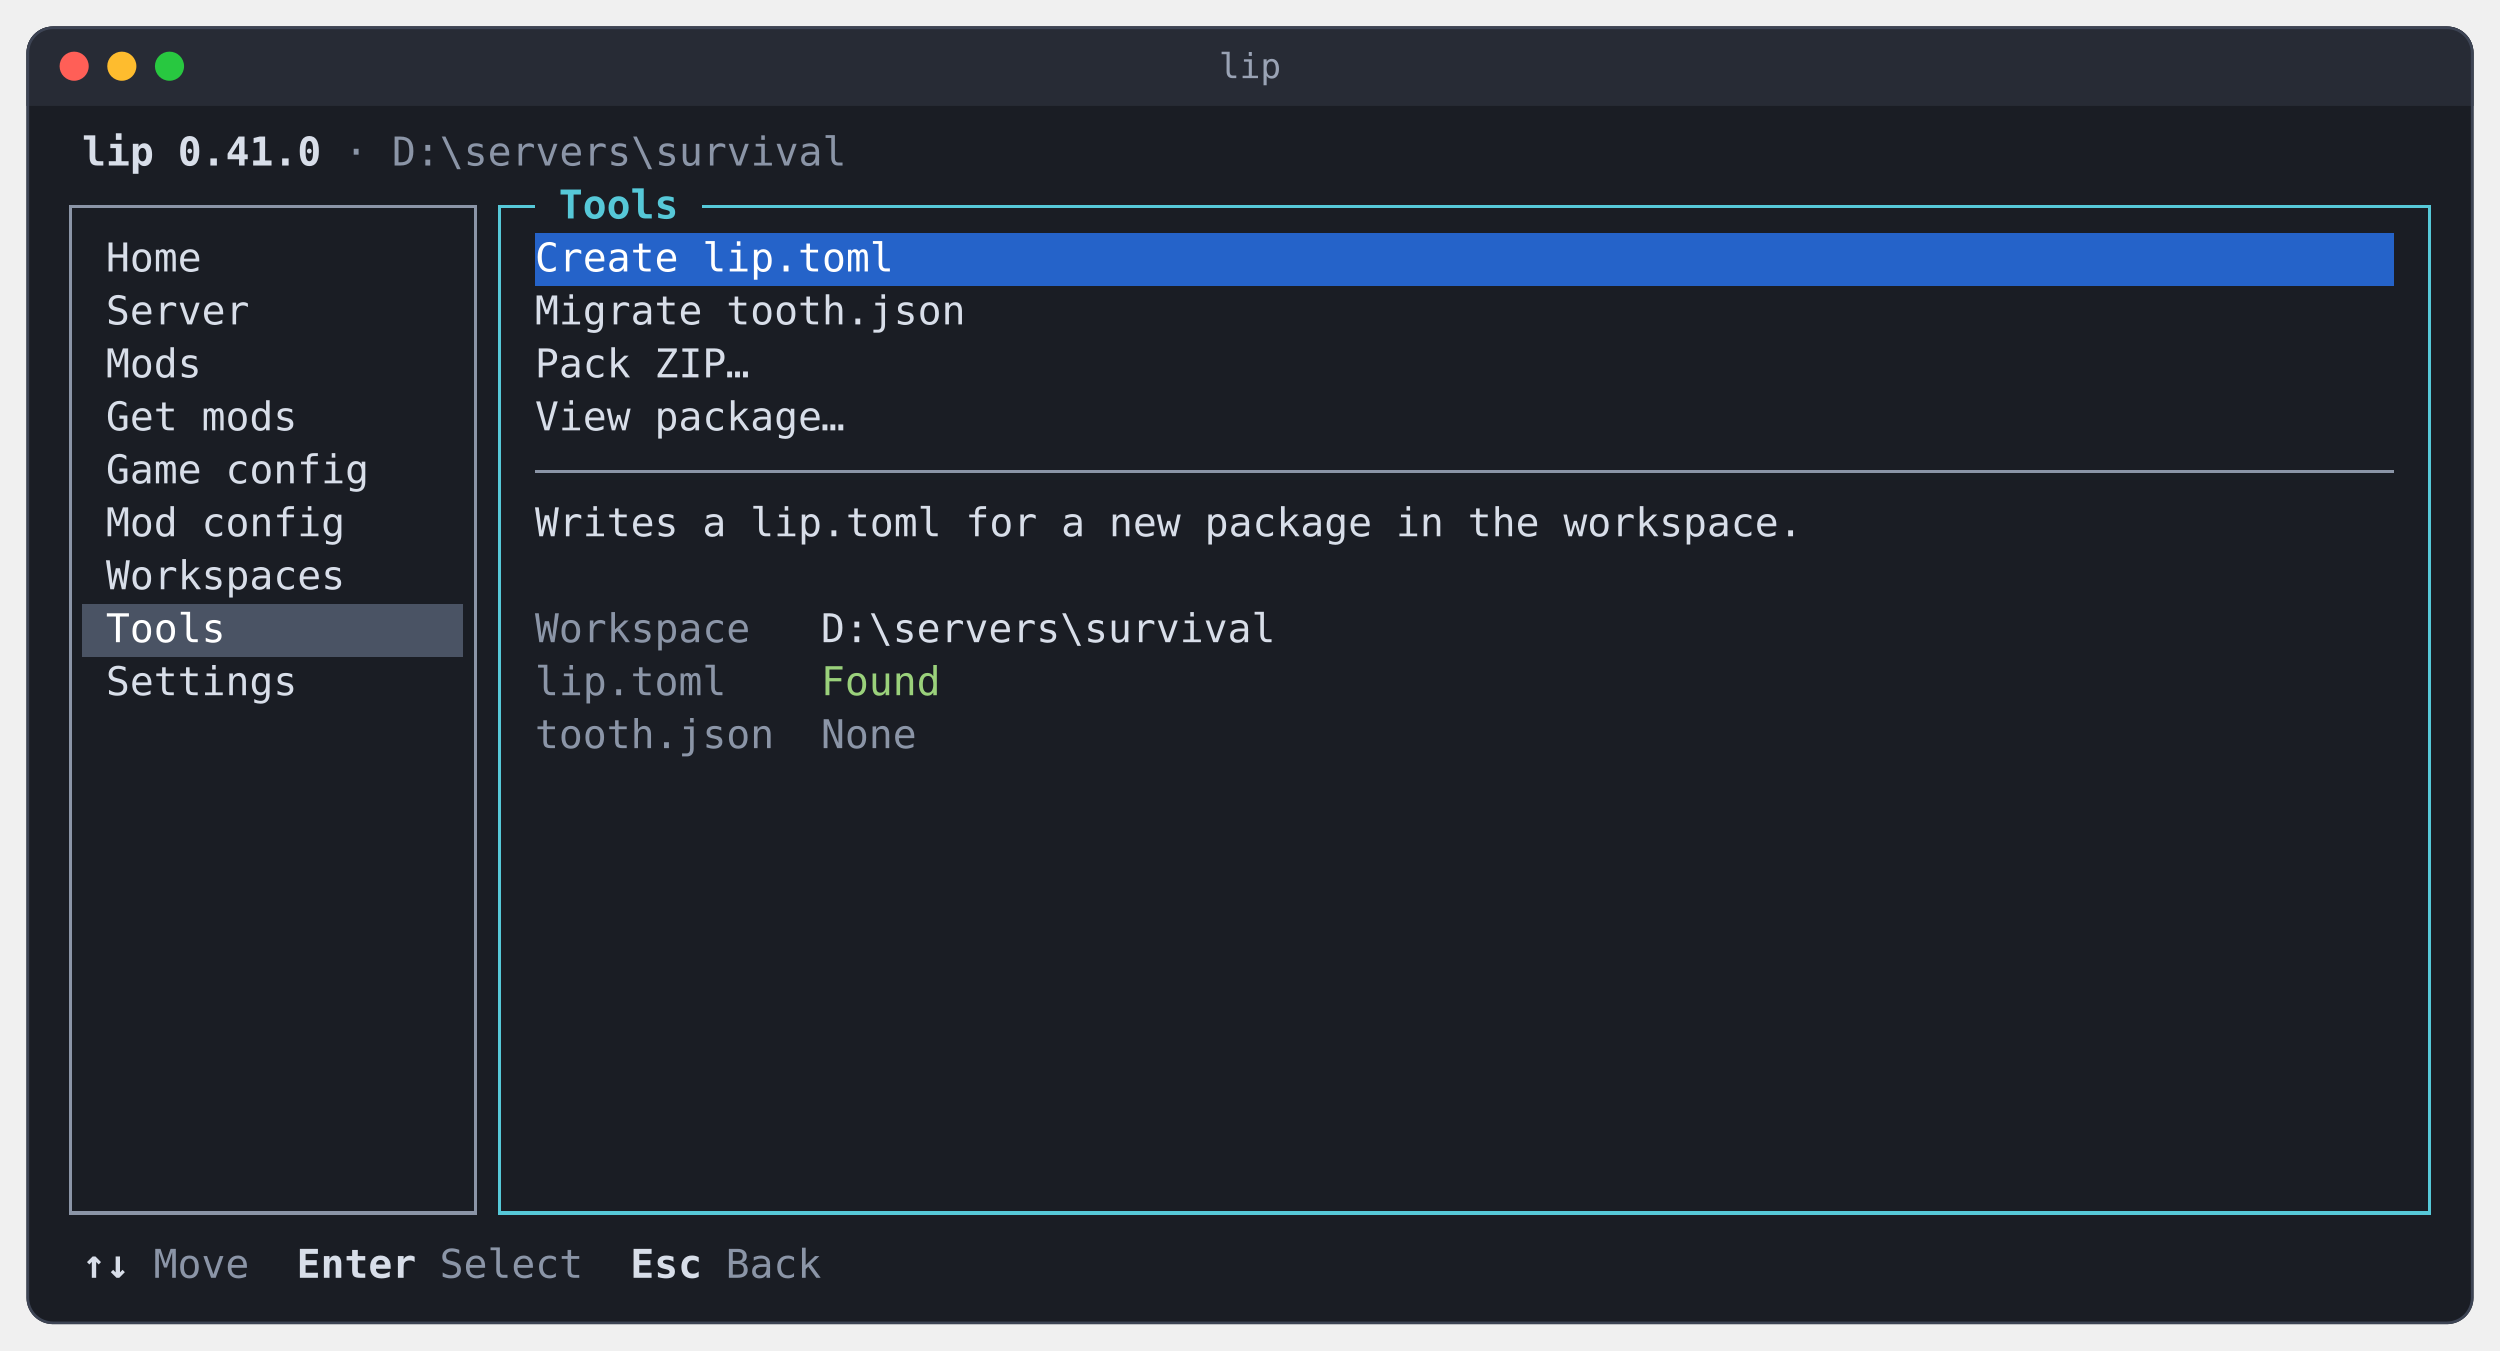
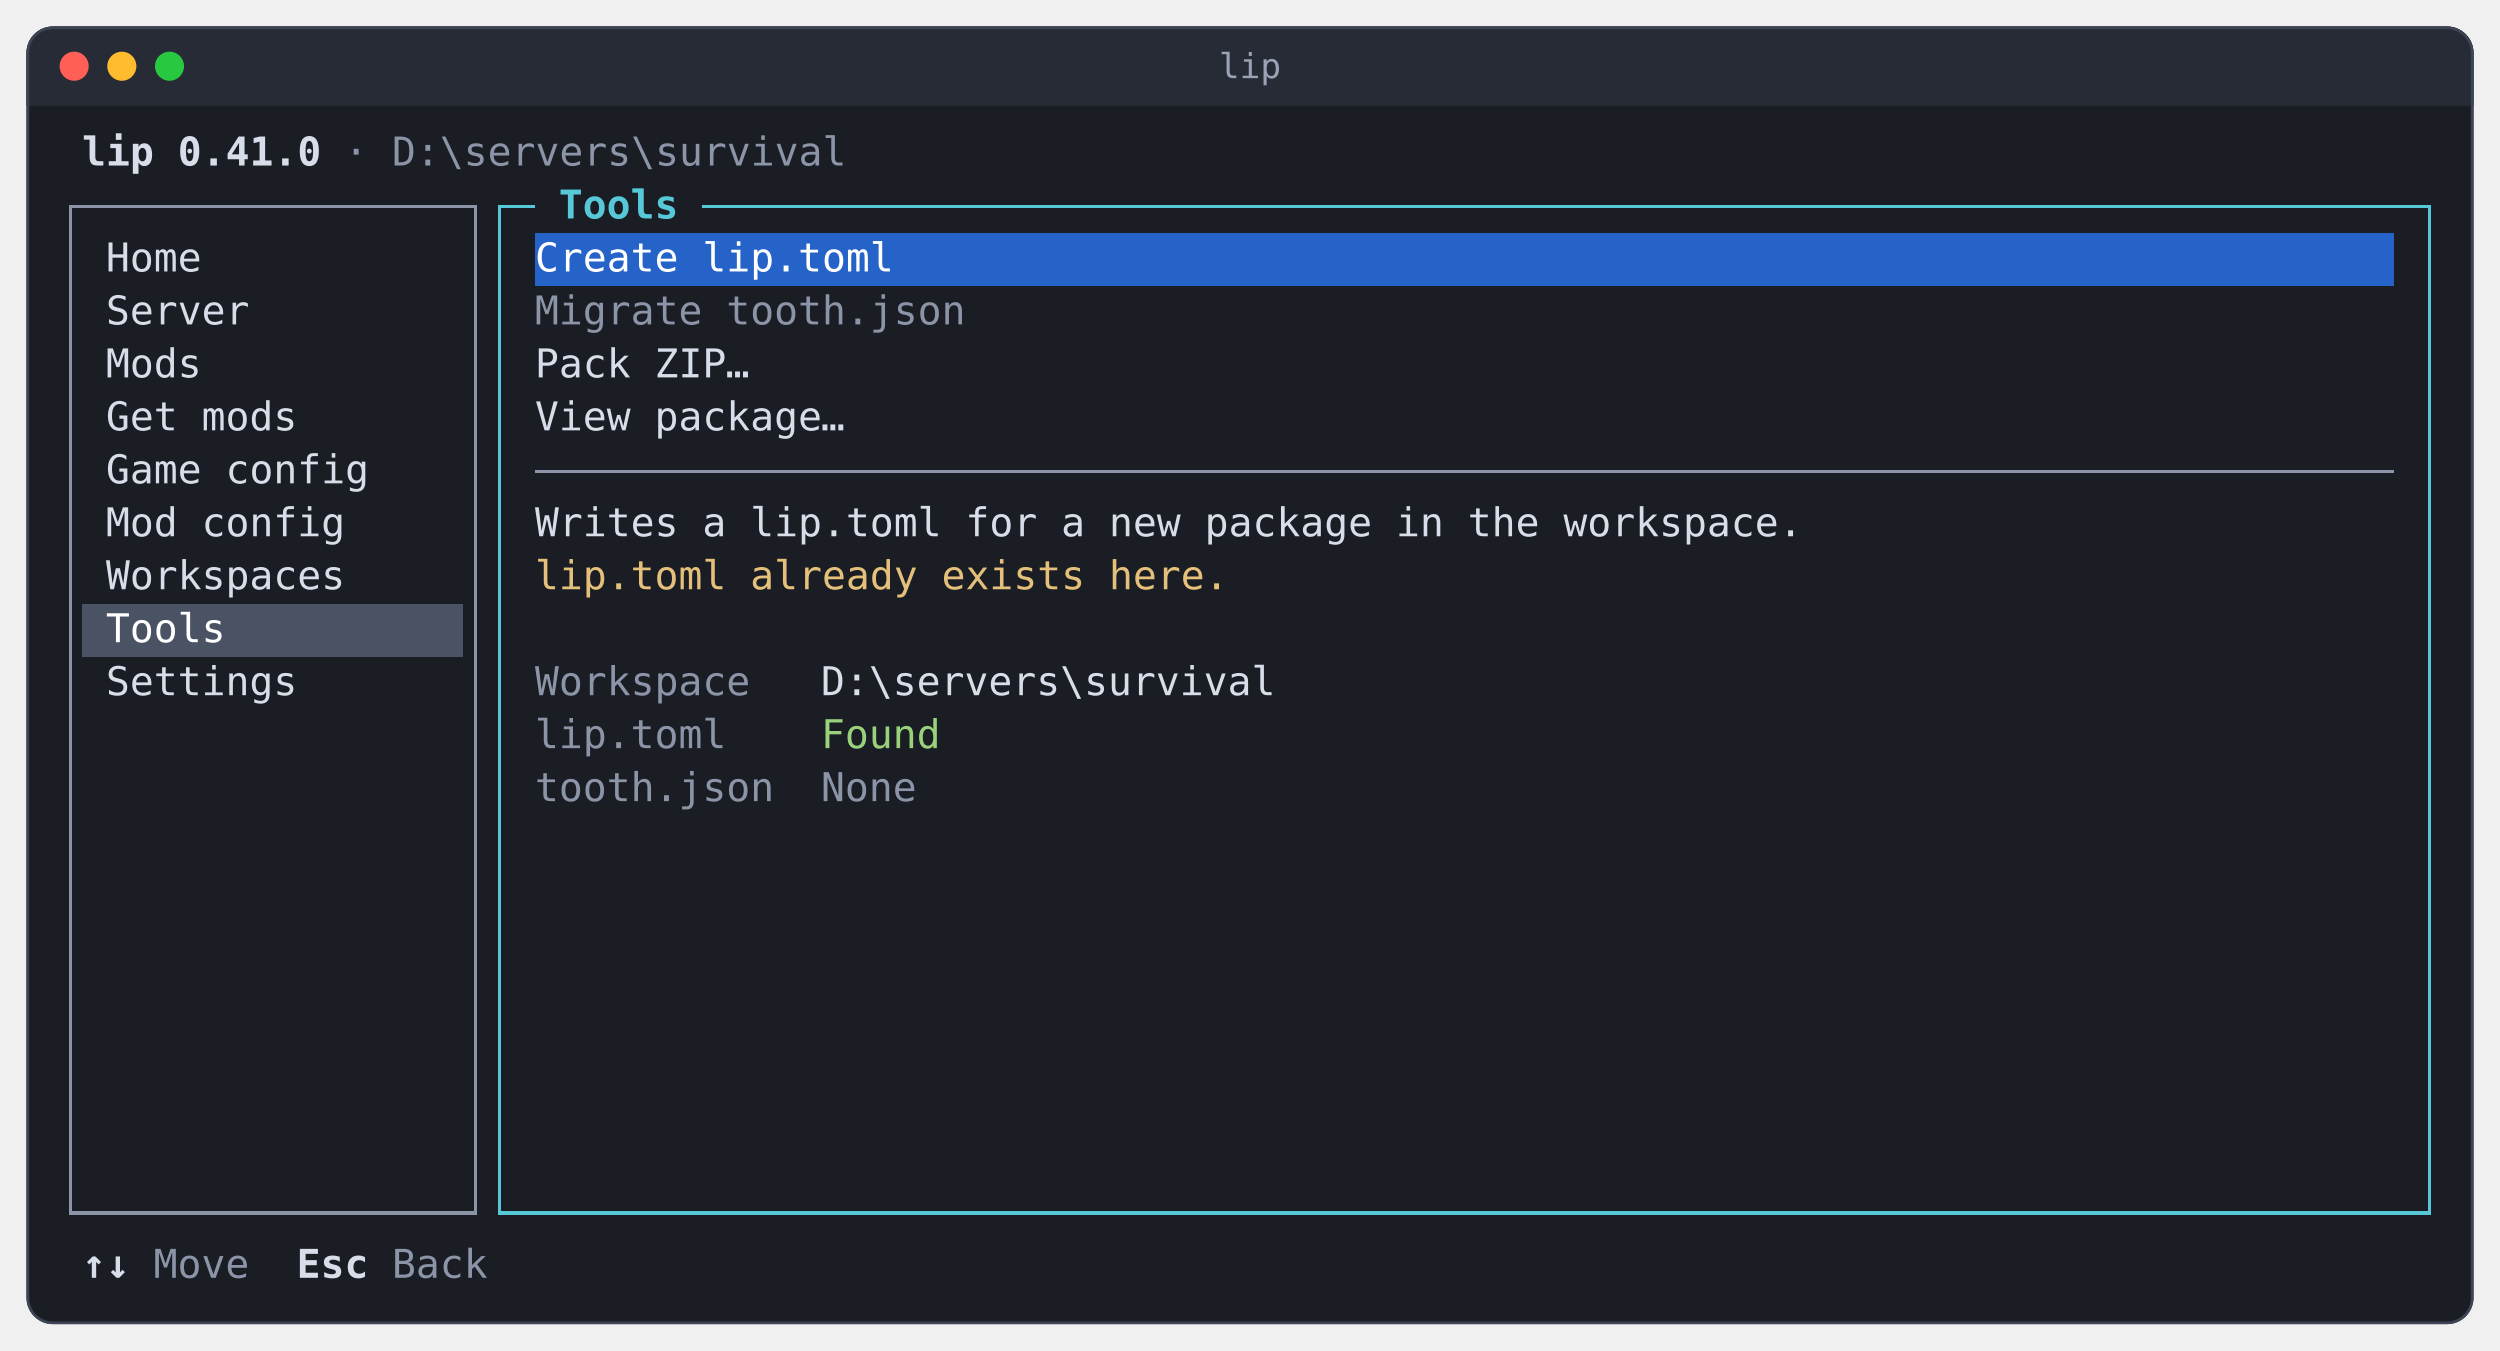
<svg xmlns="http://www.w3.org/2000/svg" width="944" height="510" viewBox="0 0 944 510" role="img" font-family="ui-monospace,'Cascadia Mono','Cascadia Code',Consolas,'SF Mono',Menlo,'DejaVu Sans Mono','Liberation Mono','Noto Sans Mono CJK SC','Sarasa Mono SC','Microsoft YaHei UI','PingFang SC','Noto Sans CJK SC',monospace" font-size="15">
  <rect x="10" y="10" width="924" height="490" rx="10" fill="#1a1d24" />
  <path d="M10 40V20a10 10 0 0 1 10 -10H924a10 10 0 0 1 10 10V40z" fill="#272b35" />
  <circle cx="28" cy="25" r="5.5" fill="#ff5f57" />
  <circle cx="46" cy="25" r="5.5" fill="#febc2e" />
  <circle cx="64" cy="25" r="5.5" fill="#28c840" />
  <text x="472" y="29.5" text-anchor="middle" font-size="13" fill="#9aa3b5">lip</text>
  <rect x="10.5" y="10.5" width="923" height="489" rx="9.5" fill="none" stroke="#3d4454" />
  <g shape-rendering="crispEdges">
    <rect x="202" y="88" width="702" height="20" fill="#2563c9" />
    <rect x="31" y="228" width="144" height="20" fill="#4a5364" />
  </g>
  <g fill="none" stroke-width="1.25" shape-rendering="crispEdges">
    <path stroke="#8b95a7" d="M25.88 78H180.13M202 178H904M25.88 458H180.13M26.5 77.38V458.63M179.5 77.38V458.63" />
    <path stroke="#56c8d8" d="M187.88 78H202M265 78H918.13M187.88 458H918.13M188.5 77.38V458.63M917.5 77.38V458.63" />
  </g>
  <g fill="#d8dee9">
    <text x="31" y="62.5" textLength="90" lengthAdjust="spacingAndGlyphs" font-weight="700">lip 0.41.0</text>
    <text x="134.5" y="62.5" text-anchor="middle" fill="#8b95a7">·</text>
    <text x="148" y="62.5" textLength="171" lengthAdjust="spacingAndGlyphs" fill="#8b95a7">D:\servers\survival</text>
    <text x="211" y="82.5" textLength="45" lengthAdjust="spacingAndGlyphs" fill="#56c8d8" font-weight="700">Tools</text>
    <text x="40" y="102.5" textLength="36" lengthAdjust="spacingAndGlyphs">Home</text>
    <text x="202" y="102.5" textLength="135" lengthAdjust="spacingAndGlyphs" fill="#ffffff">Create lip.toml</text>
    <text x="40" y="122.5" textLength="54" lengthAdjust="spacingAndGlyphs">Server</text>
-     <text x="202" y="122.5" textLength="162" lengthAdjust="spacingAndGlyphs">Migrate tooth.json</text>
+     <text x="202" y="122.5" textLength="162" lengthAdjust="spacingAndGlyphs" fill="#8b95a7">Migrate tooth.json</text>
    <text x="40" y="142.5" textLength="36" lengthAdjust="spacingAndGlyphs">Mods</text>
    <text x="202" y="142.5" textLength="72" lengthAdjust="spacingAndGlyphs">Pack ZIP</text>
    <text x="278.5" y="142.5" text-anchor="middle">…</text>
    <text x="40" y="162.5" textLength="72" lengthAdjust="spacingAndGlyphs">Get mods</text>
    <text x="202" y="162.5" textLength="108" lengthAdjust="spacingAndGlyphs">View package</text>
    <text x="314.5" y="162.5" text-anchor="middle">…</text>
    <text x="40" y="182.5" textLength="99" lengthAdjust="spacingAndGlyphs">Game config</text>
    <text x="40" y="202.5" textLength="90" lengthAdjust="spacingAndGlyphs">Mod config</text>
    <text x="202" y="202.5" textLength="477" lengthAdjust="spacingAndGlyphs">Writes a lip.toml for a new package in the workspace.</text>
    <text x="40" y="222.5" textLength="90" lengthAdjust="spacingAndGlyphs">Workspaces</text>
+     <text x="202" y="222.5" textLength="261" lengthAdjust="spacingAndGlyphs" fill="#e5c07b">lip.toml already exists here.</text>
    <text x="40" y="242.5" textLength="45" lengthAdjust="spacingAndGlyphs" fill="#ffffff">Tools</text>
-     <text x="202" y="242.5" textLength="81" lengthAdjust="spacingAndGlyphs" fill="#8b95a7">Workspace</text>
-     <text x="310" y="242.5" textLength="171" lengthAdjust="spacingAndGlyphs">D:\servers\survival</text>
    <text x="40" y="262.5" textLength="72" lengthAdjust="spacingAndGlyphs">Settings</text>
-     <text x="202" y="262.5" textLength="72" lengthAdjust="spacingAndGlyphs" fill="#8b95a7">lip.toml</text>
-     <text x="310" y="262.5" textLength="45" lengthAdjust="spacingAndGlyphs" fill="#9ad17b">Found</text>
-     <text x="202" y="282.5" textLength="90" lengthAdjust="spacingAndGlyphs" fill="#8b95a7">tooth.json</text>
-     <text x="310" y="282.5" textLength="36" lengthAdjust="spacingAndGlyphs" fill="#8b95a7">None</text>
+     <text x="202" y="262.5" textLength="81" lengthAdjust="spacingAndGlyphs" fill="#8b95a7">Workspace</text>
+     <text x="310" y="262.5" textLength="171" lengthAdjust="spacingAndGlyphs">D:\servers\survival</text>
+     <text x="202" y="282.5" textLength="72" lengthAdjust="spacingAndGlyphs" fill="#8b95a7">lip.toml</text>
+     <text x="310" y="282.5" textLength="45" lengthAdjust="spacingAndGlyphs" fill="#9ad17b">Found</text>
+     <text x="202" y="302.5" textLength="90" lengthAdjust="spacingAndGlyphs" fill="#8b95a7">tooth.json</text>
+     <text x="310" y="302.5" textLength="36" lengthAdjust="spacingAndGlyphs" fill="#8b95a7">None</text>
    <text x="35.5" y="482.5" text-anchor="middle" font-weight="700">↑</text>
    <text x="44.5" y="482.5" text-anchor="middle" font-weight="700">↓</text>
    <text x="58" y="482.5" textLength="36" lengthAdjust="spacingAndGlyphs" fill="#8b95a7">Move</text>
-     <text x="112" y="482.5" textLength="45" lengthAdjust="spacingAndGlyphs" font-weight="700">Enter</text>
-     <text x="166" y="482.5" textLength="54" lengthAdjust="spacingAndGlyphs" fill="#8b95a7">Select</text>
-     <text x="238" y="482.5" textLength="27" lengthAdjust="spacingAndGlyphs" font-weight="700">Esc</text>
-     <text x="274" y="482.5" textLength="36" lengthAdjust="spacingAndGlyphs" fill="#8b95a7">Back</text>
+     <text x="112" y="482.5" textLength="27" lengthAdjust="spacingAndGlyphs" font-weight="700">Esc</text>
+     <text x="148" y="482.5" textLength="36" lengthAdjust="spacingAndGlyphs" fill="#8b95a7">Back</text>
  </g>
</svg>
